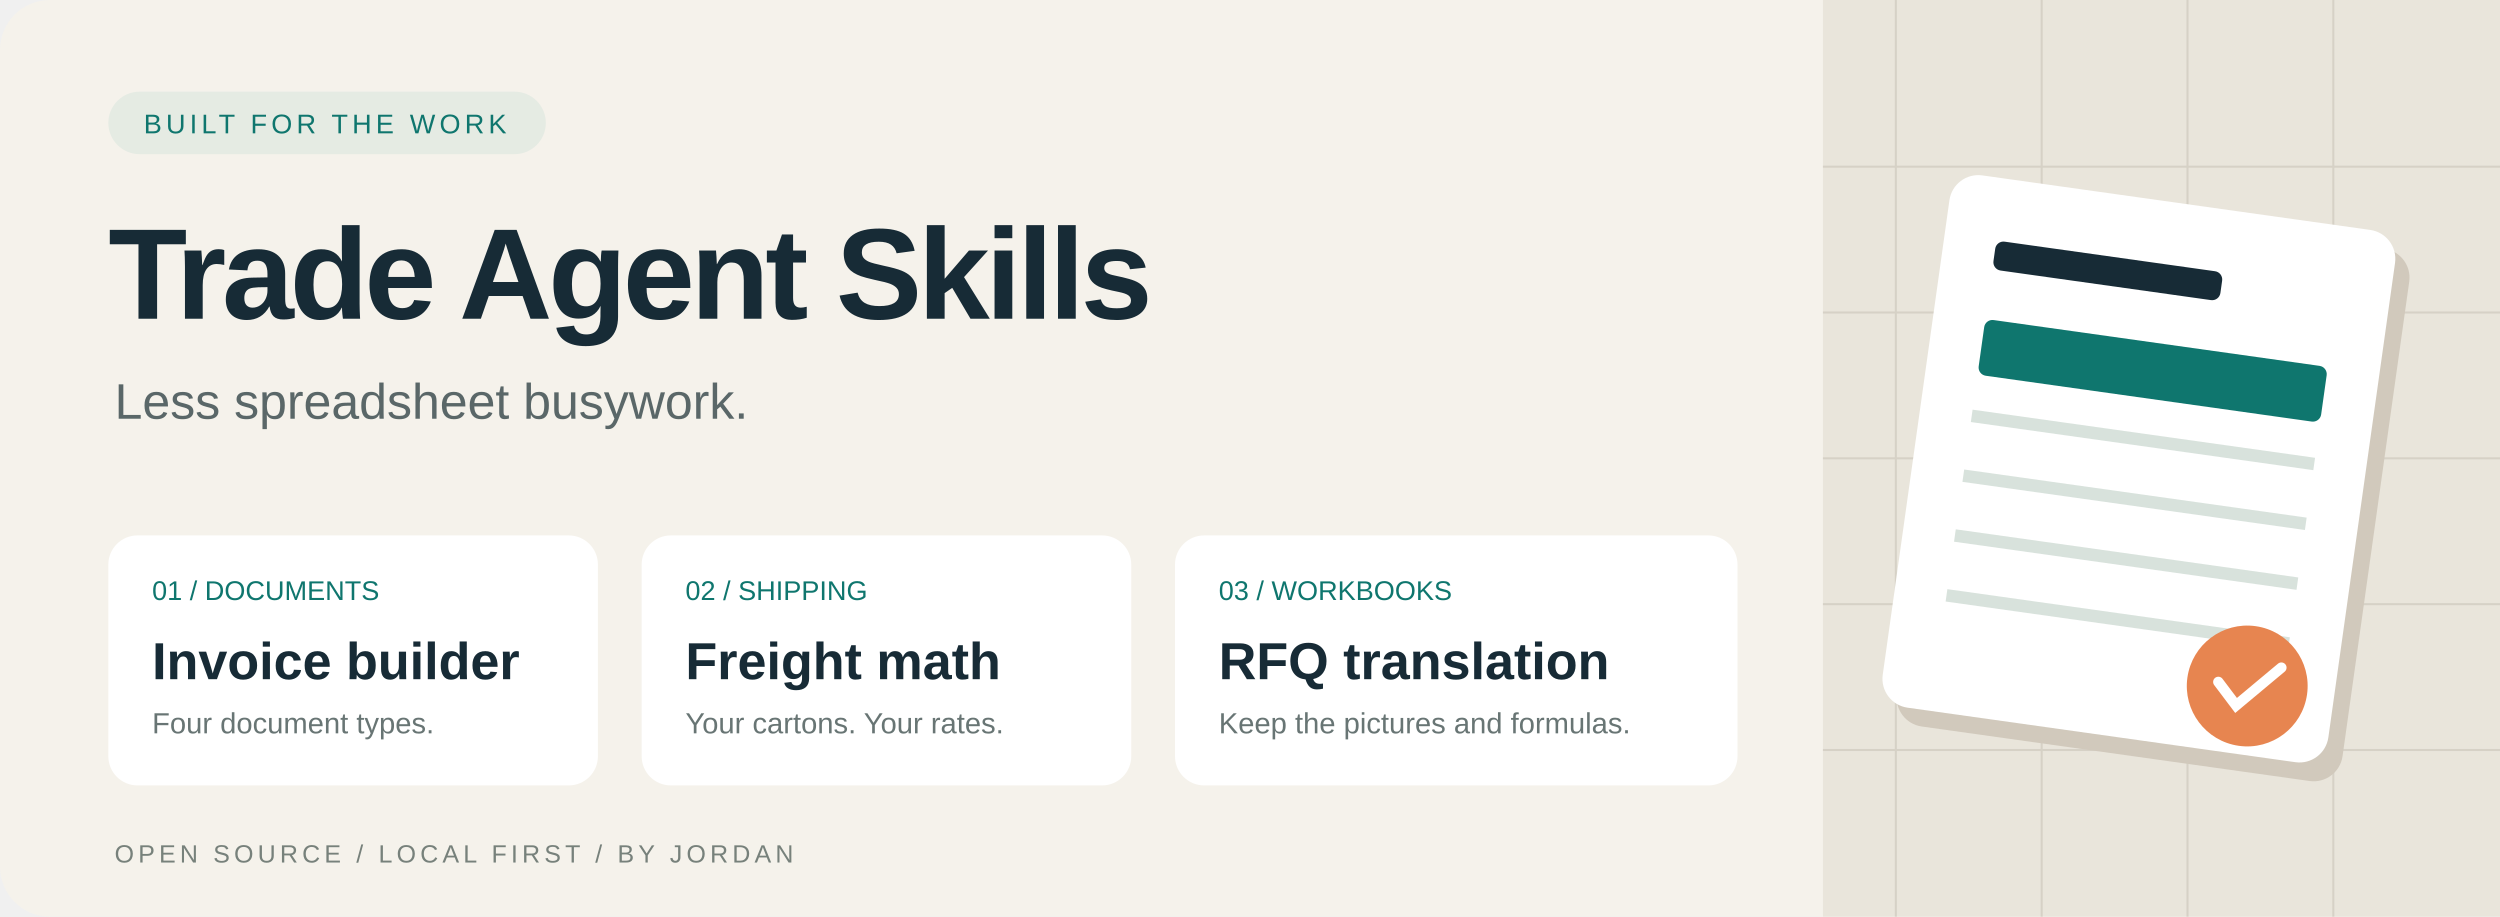
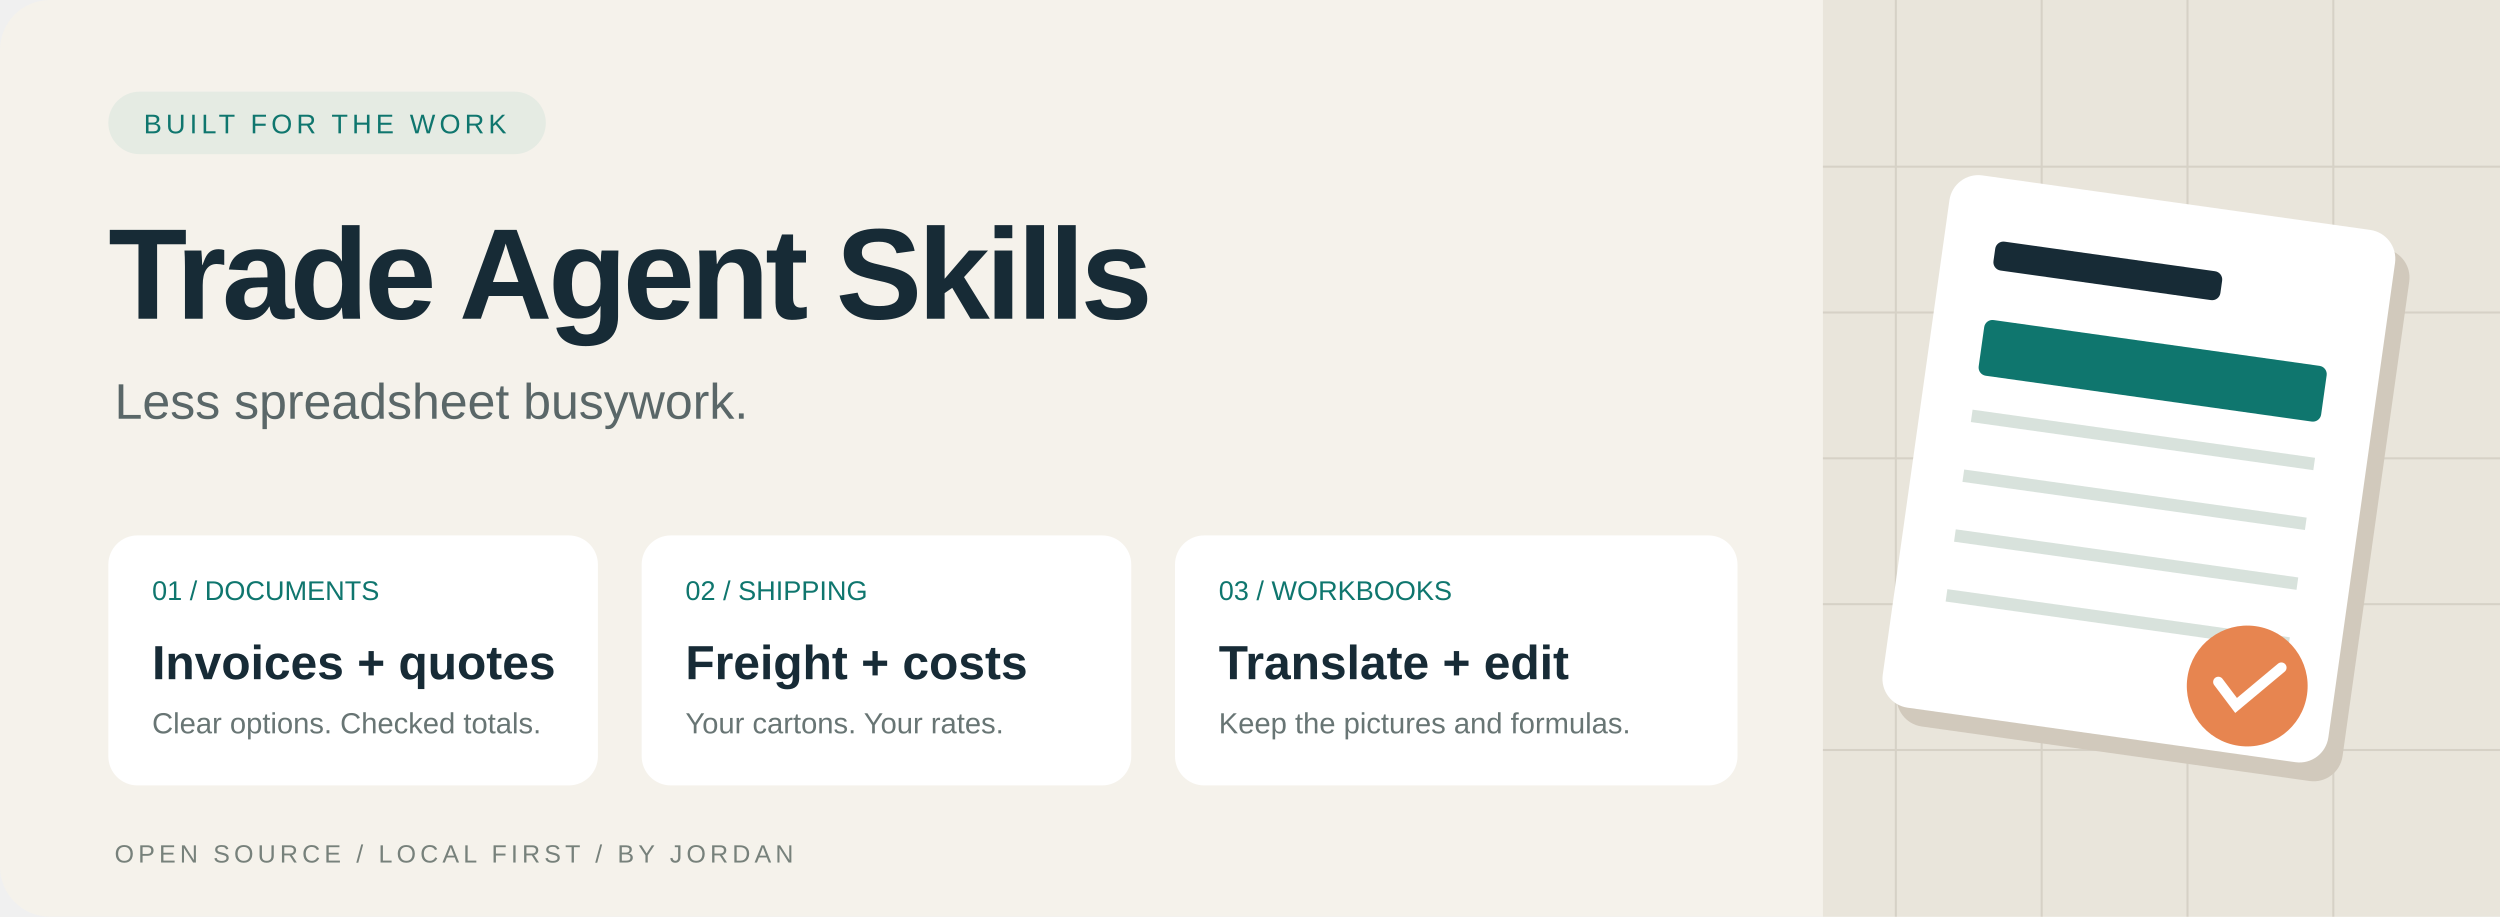
<svg xmlns="http://www.w3.org/2000/svg" width="1200" height="440" viewBox="0 0 1200 440" role="img" aria-labelledby="title desc">
  <rect width="1200" height="440" rx="24" fill="#f5f2eb" />
  <path d="M875 0h325v440H875z" fill="#e9e5db" />
  <path d="M910 0v440M980 0v440M1050 0v440M1120 0v440M875 80h325M875 150h325M875 220h325M875 290h325M875 360h325" stroke="#d6d1c6" />
  <rect x="52" y="44" width="210" height="30" rx="15" fill="#e5ebe3" />
  <text x="69" y="64" font-family="Arial, sans-serif" font-size="13" letter-spacing="2" fill="#0f766e">BUILT FOR THE WORK</text>
  <text x="52" y="153" font-family="Arial, sans-serif" font-size="62" font-weight="700" letter-spacing="-2" fill="#172b36">Trade Agent Skills</text>
  <text x="55" y="201" font-family="Arial, sans-serif" font-size="24" fill="#5a6768">Less spreadsheet busywork.</text>
  <g font-family="Arial, sans-serif">
    <rect x="52" y="257" width="235" height="120" rx="14" fill="#fff" />
    <rect x="308" y="257" width="235" height="120" rx="14" fill="#fff" />
    <rect x="564" y="257" width="270" height="120" rx="14" fill="#fff" />
    <text x="73" y="288" font-size="13" fill="#0f766e">01 / DOCUMENTS</text>
-     <text x="73" y="326" font-size="25" font-weight="700" fill="#172b36">Invoice builder</text>
-     <text x="73" y="352" font-size="14" fill="#687574">Four document types.</text>
+     <text x="73" y="326" font-size="23" font-weight="700" fill="#172b36">Invoices + quotes</text>
+     <text x="73" y="352" font-size="14" fill="#687574">Clear options. Checked totals.</text>
    <text x="329" y="288" font-size="13" fill="#0f766e">02 / SHIPPING</text>
-     <text x="329" y="326" font-size="25" font-weight="700" fill="#172b36">Freight math</text>
+     <text x="329" y="326" font-size="23" font-weight="700" fill="#172b36">Freight + costs</text>
    <text x="329" y="352" font-size="14" fill="#687574">Your cartons. Your rates.</text>
    <text x="585" y="288" font-size="13" fill="#0f766e">03 / WORKBOOKS</text>
-     <text x="585" y="326" font-size="25" font-weight="700" fill="#172b36">RFQ translation</text>
+     <text x="585" y="326" font-size="23" font-weight="700" fill="#172b36">Translate + edit</text>
    <text x="585" y="352" font-size="14" fill="#687574">Keep the pictures and formulas.</text>
  </g>
  <g transform="translate(920 95) rotate(8 100 120)">
    <rect x="8" y="8" width="216" height="258" rx="14" fill="#d1c9bc" />
    <rect width="216" height="258" rx="14" fill="#fff" />
    <rect x="25" y="30" width="110" height="14" rx="4" fill="#172b36" />
    <rect x="25" y="68" width="166" height="27" rx="4" fill="#0f766e" />
    <path d="M25 115h166M25 144h166M25 173h166M25 202h166" stroke="#d8e2dc" stroke-width="6" />
    <circle cx="174" cy="225" r="29" fill="#e78550" />
    <path d="m160 225 10 10 19-21" fill="none" stroke="#fff" stroke-width="5" stroke-linecap="round" />
  </g>
  <text x="55" y="414" font-family="Arial, sans-serif" font-size="12" letter-spacing="2" fill="#77817b">OPEN SOURCE / LOCAL FIRST / BY JORDAN</text>
</svg>
